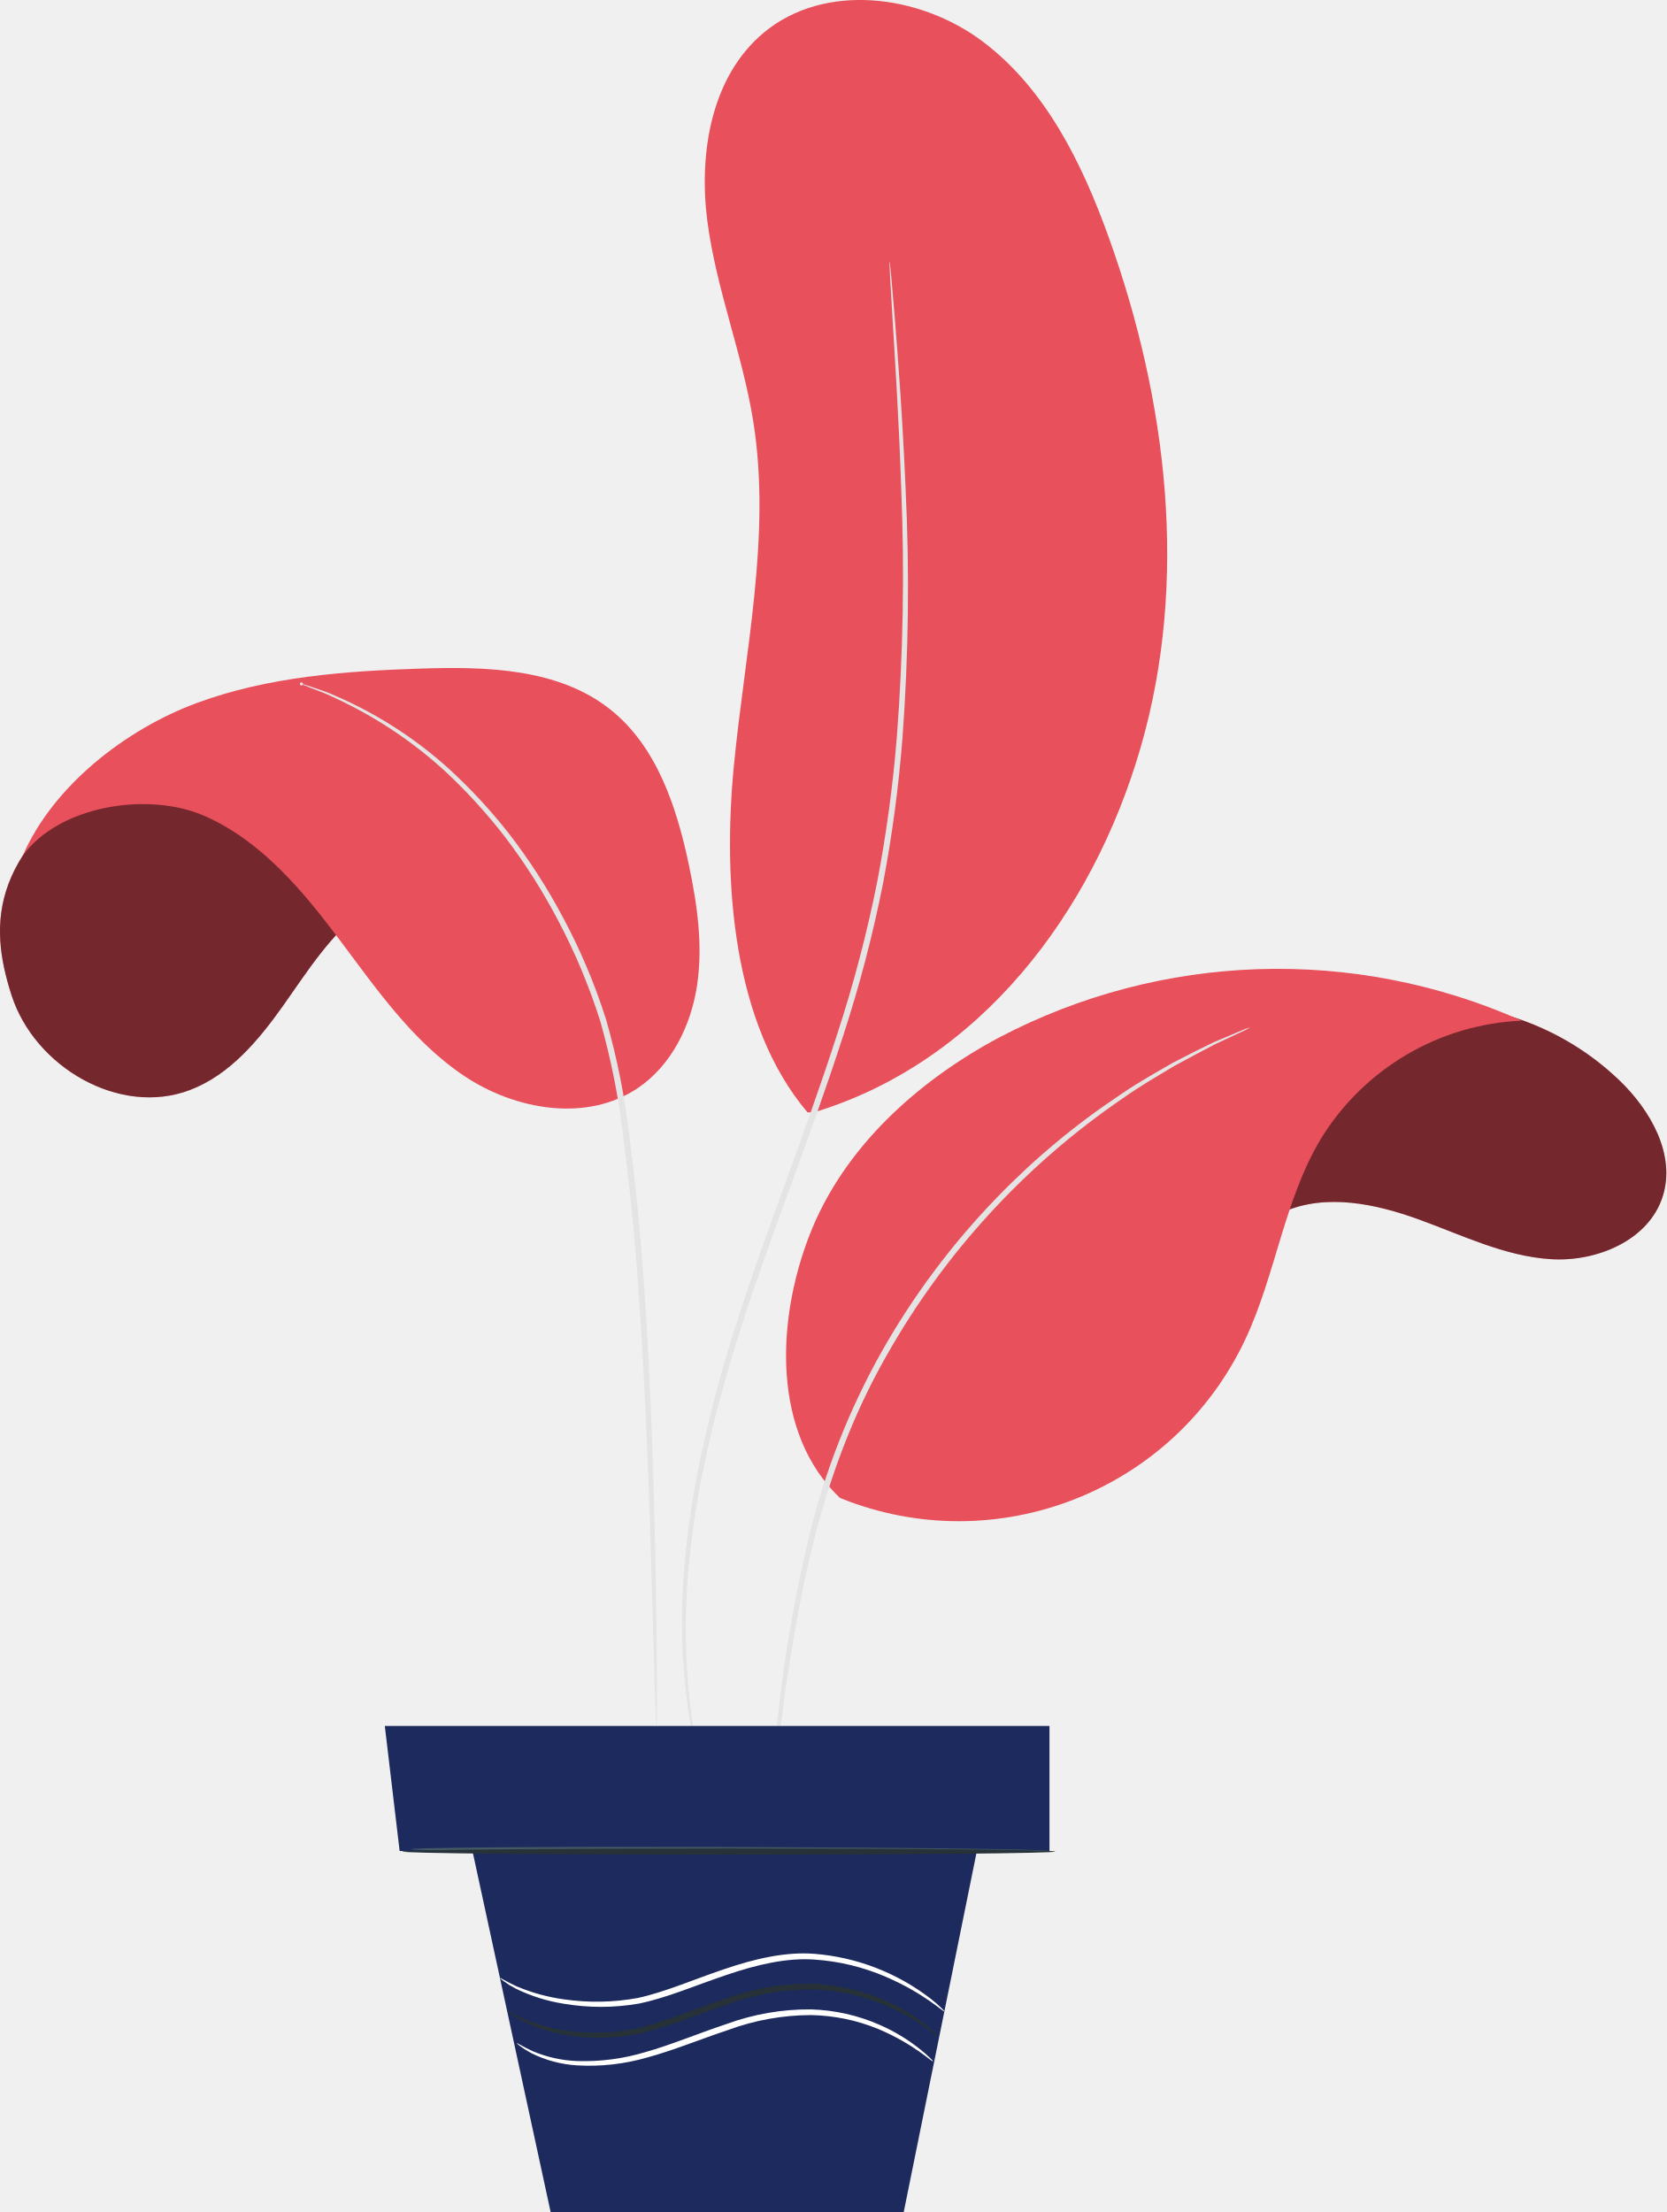
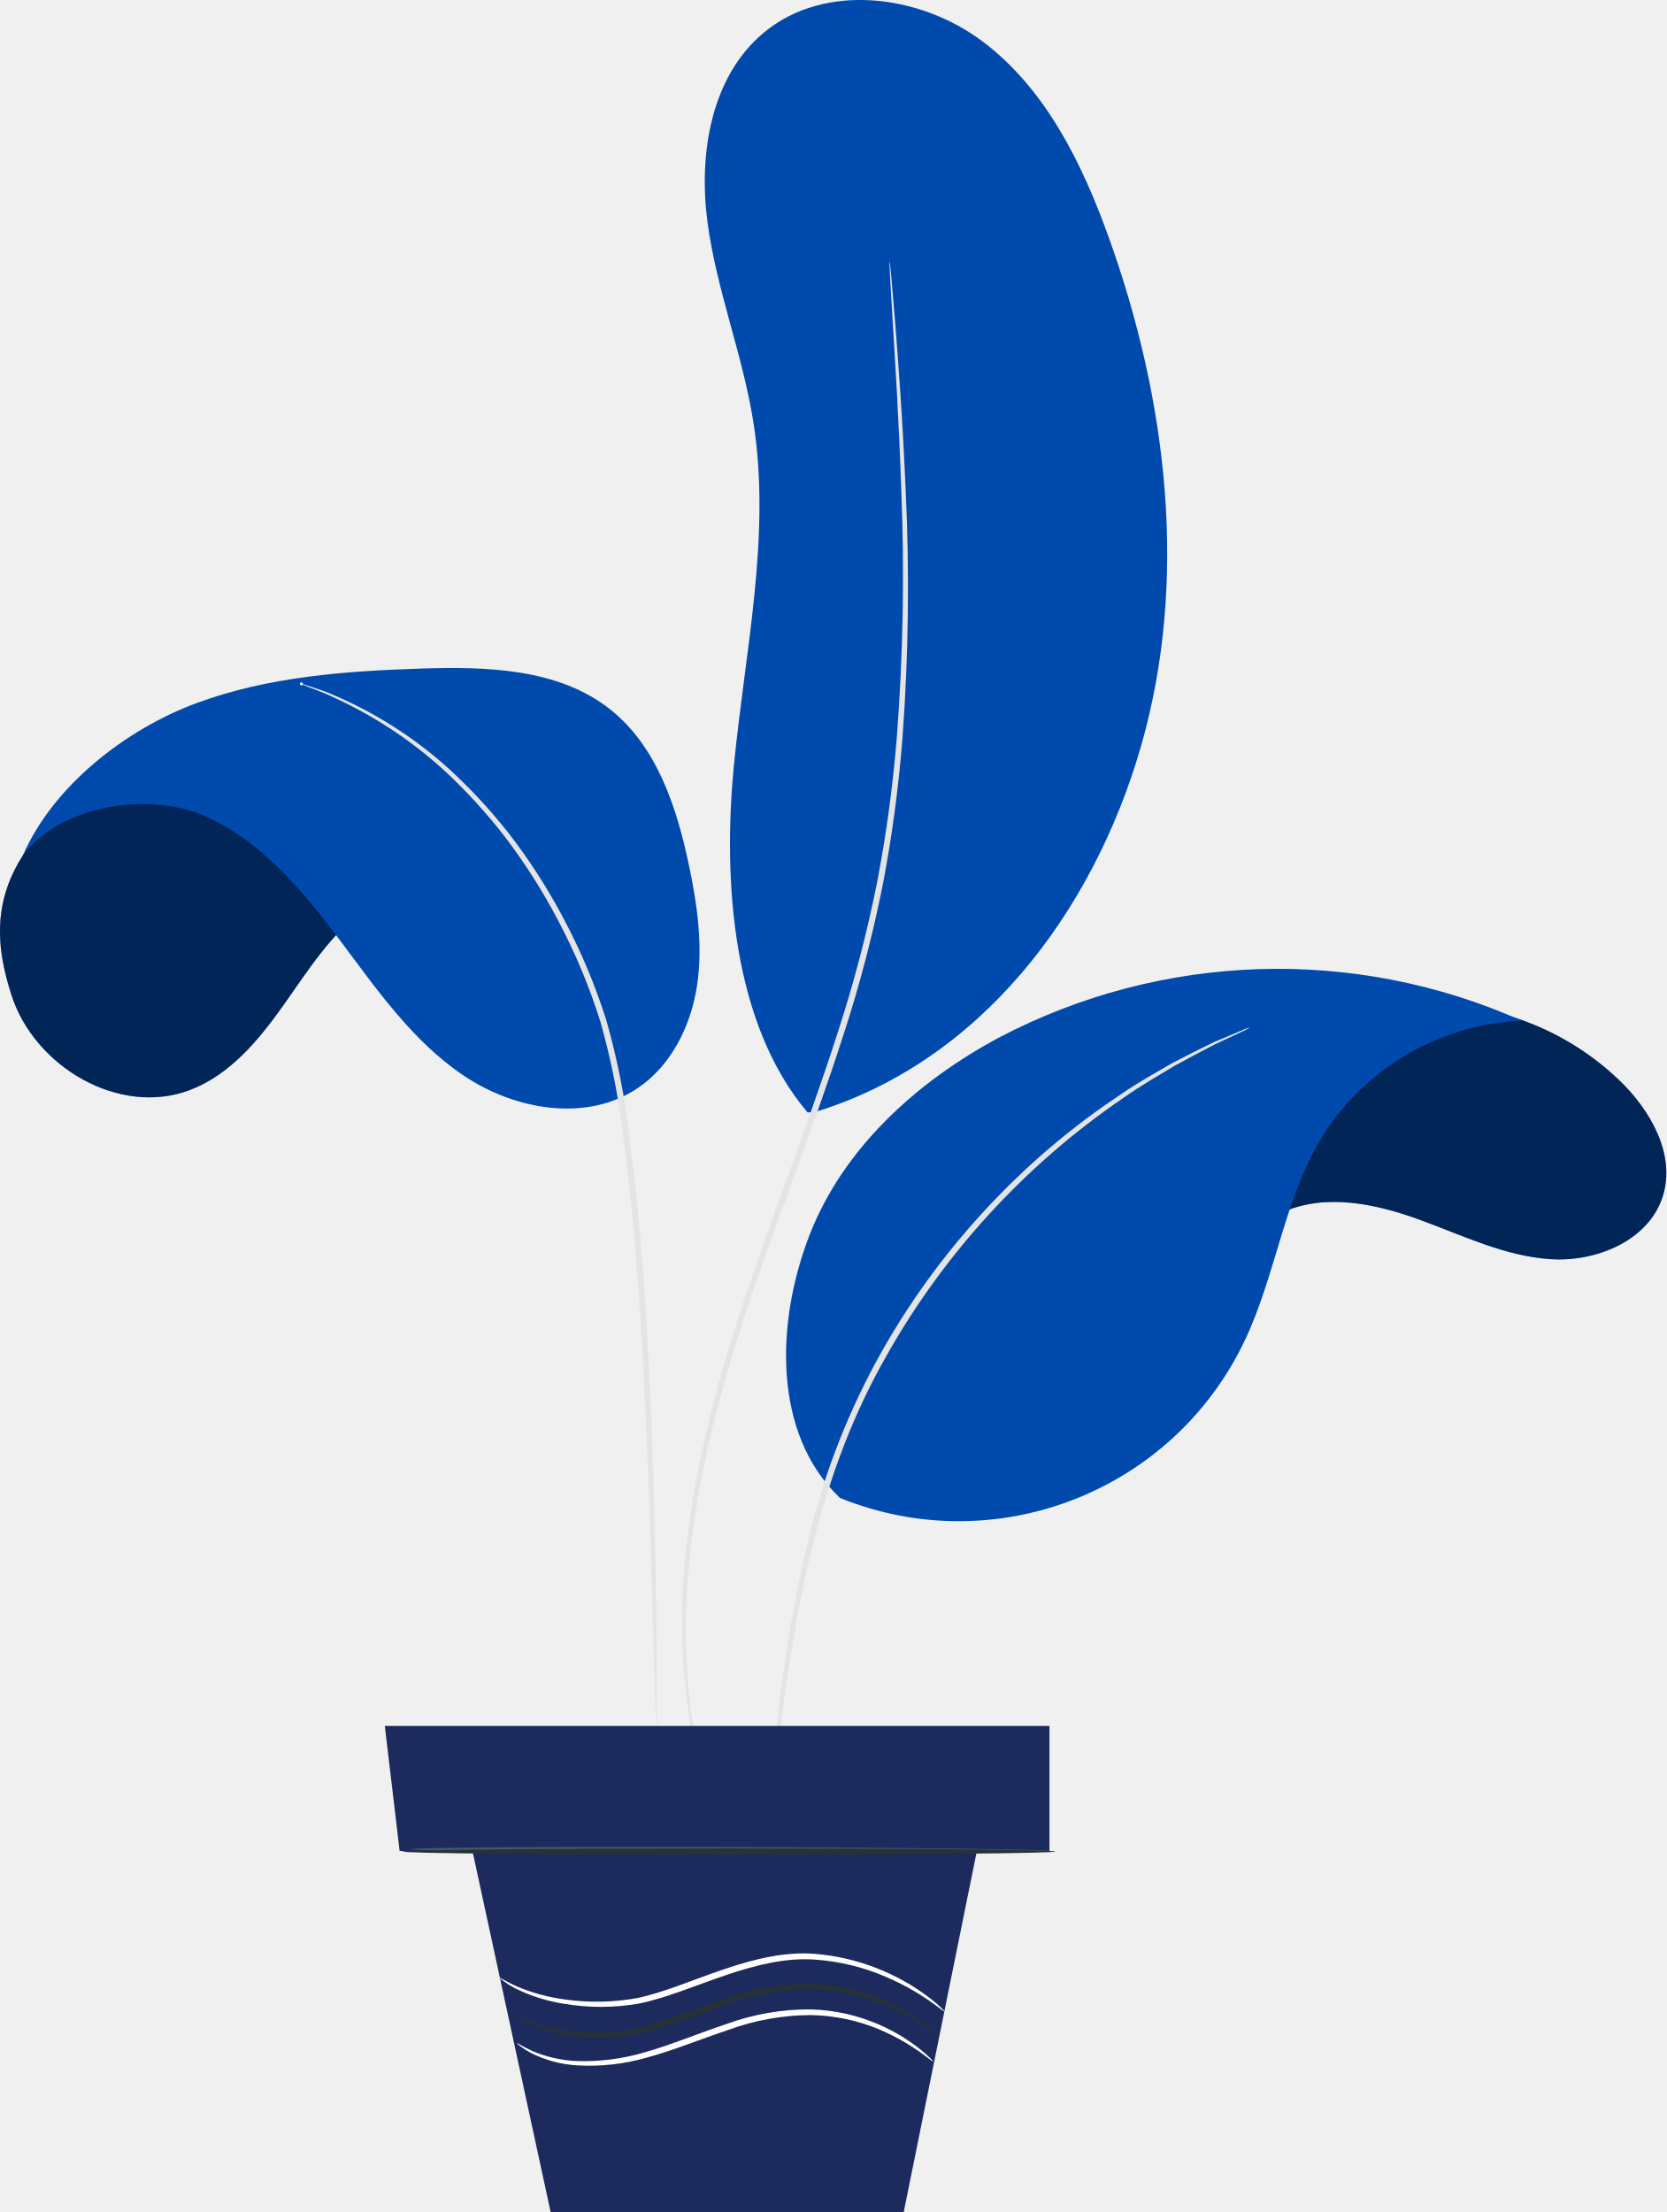
<svg xmlns="http://www.w3.org/2000/svg" height="338.5" viewBox="0 0 254.986 338.5" width="254.986">
-   <path d="m426.419 405.569c1.882-6.522 5.912-12.826 12.146-15.513 6.483-2.794 13.995-1.2 20.63 1.207s13.151 5.637 20.2 6.073 15-2.908 17.111-9.645c1.983-6.335-1.835-13.09-6.618-17.692a41.756 41.756 0 0 0 -68.416 16.425" fill="#e8505b" transform="translate(-242.053 -204.645)" />
+   <path d="m426.419 405.569c1.882-6.522 5.912-12.826 12.146-15.513 6.483-2.794 13.995-1.2 20.63 1.207s13.151 5.637 20.2 6.073 15-2.908 17.111-9.645c1.983-6.335-1.835-13.09-6.618-17.692a41.756 41.756 0 0 0 -68.416 16.425" fill="#004aad" transform="translate(-242.053 -204.645)" />
  <path d="m426.419 405.569c1.882-6.522 5.912-12.826 12.146-15.513 6.483-2.794 13.995-1.2 20.63 1.207s13.151 5.637 20.2 6.073 15-2.908 17.111-9.645c1.983-6.335-1.835-13.09-6.618-17.692a41.756 41.756 0 0 0 -68.416 16.425" opacity=".5" transform="translate(-242.053 -204.645)" />
-   <path d="m397.043 436.326c-10.34-9.822-9.822-26.918-4.665-40.215s16.412-23.5 28.987-30.232a91.8 91.8 0 0 1 80-2.593 37.979 37.979 0 0 0 -30.7 18.028c-5.666 9.41-6.925 20.829-11.606 30.767a48.435 48.435 0 0 1 -62.016 24.244" fill="#e8505b" transform="translate(-268.506 -207.096)" />
-   <path d="m397.638 443.646c-11.447-13.514-12.971-35.2-11.286-52.829s5.772-35.369 2.993-52.858c-1.645-10.359-5.668-20.259-7.027-30.659s.566-22.167 8.628-28.88c9.265-7.718 23.853-5.9 33.491 1.348s15.222 18.631 19.3 29.978c8.964 24.928 12.256 52.57 4.891 78.018s-24.646 48.2-50 55.88" fill="#e8505b" transform="translate(-274.07 -273.422)" />
+   <path d="m397.043 436.326c-10.34-9.822-9.822-26.918-4.665-40.215s16.412-23.5 28.987-30.232a91.8 91.8 0 0 1 80-2.593 37.979 37.979 0 0 0 -30.7 18.028c-5.666 9.41-6.925 20.829-11.606 30.767a48.435 48.435 0 0 1 -62.016 24.244" fill="#004aad" transform="translate(-268.506 -207.096)" />
+   <path d="m397.638 443.646c-11.447-13.514-12.971-35.2-11.286-52.829s5.772-35.369 2.993-52.858c-1.645-10.359-5.668-20.259-7.027-30.659s.566-22.167 8.628-28.88c9.265-7.718 23.853-5.9 33.491 1.348s15.222 18.631 19.3 29.978c8.964 24.928 12.256 52.57 4.891 78.018s-24.646 48.2-50 55.88" fill="#004aad" transform="translate(-274.07 -273.422)" />
  <path d="m387.59 484.18a9.533 9.533 0 0 1 -.043-1.558c.013-1.019 0-2.526.085-4.464.145-3.874.519-9.48 1.386-16.365a218.4 218.4 0 0 1 4.4-23.962 110.5 110.5 0 0 1 10.935-27.747 115.731 115.731 0 0 1 17.871-23.889 113.723 113.723 0 0 1 18.734-15.578c2.859-1.978 5.626-3.478 8.005-4.869 2.441-1.281 4.573-2.332 6.319-3.176l4.118-1.732a9.438 9.438 0 0 1 1.459-.543 9.818 9.818 0 0 1 -1.384.718q-1.5.7-4.035 1.889c-1.715.89-3.813 1.987-6.218 3.306-2.345 1.428-5.072 2.96-7.891 4.962a117.741 117.741 0 0 0 -36.151 39.375c-10.524 18.41-13.407 37.768-15.5 51.334-.95 6.853-1.424 12.435-1.683 16.3q-.166 2.8-.262 4.45a9.765 9.765 0 0 1 -.145 1.549z" fill="#e4e4e4" transform="translate(-269.516 -203.098)" />
-   <path d="m341.661 338.035c-21.179 12.781-21.112 24.41-17.574 35.389s16.534 18.6 27.309 14.492c6.093-2.323 10.506-7.618 14.273-12.938s7.311-11.014 12.592-14.836 12.938-5.284 18.245-1.495" fill="#e8505b" transform="translate(-322.319 -221.117)" />
+   <path d="m341.661 338.035c-21.179 12.781-21.112 24.41-17.574 35.389s16.534 18.6 27.309 14.492c6.093-2.323 10.506-7.618 14.273-12.938s7.311-11.014 12.592-14.836 12.938-5.284 18.245-1.495" fill="#004aad" transform="translate(-322.319 -221.117)" />
  <path d="m341.661 338.035c-21.179 12.781-21.112 24.41-17.574 35.389s16.534 18.6 27.309 14.492c6.093-2.323 10.506-7.618 14.273-12.938s7.311-11.014 12.592-14.836 12.938-5.284 18.245-1.495" opacity=".5" transform="translate(-322.319 -221.117)" />
-   <path d="m324.246 358.623c5.537-7.653 19.217-9.867 27.856-6.051s14.967 11.391 20.63 18.948 11.176 15.54 19.022 20.8 18.8 7.162 26.622 1.866c5.135-3.48 8.112-9.527 9.044-15.66s.034-12.4-1.243-18.466c-1.869-8.881-4.92-18.159-12.028-23.8-7.922-6.29-18.913-6.587-29.023-6.257-11.6.38-23.374 1.25-34.26 5.271s-22 12.7-26.62 23.352" fill="#e8505b" transform="translate(-320.758 -227.692)" />
+   <path d="m324.246 358.623c5.537-7.653 19.217-9.867 27.856-6.051s14.967 11.391 20.63 18.948 11.176 15.54 19.022 20.8 18.8 7.162 26.622 1.866c5.135-3.48 8.112-9.527 9.044-15.66s.034-12.4-1.243-18.466c-1.869-8.881-4.92-18.159-12.028-23.8-7.922-6.29-18.913-6.587-29.023-6.257-11.6.38-23.374 1.25-34.26 5.271s-22 12.7-26.62 23.352" fill="#004aad" transform="translate(-320.758 -227.692)" />
  <path d="m402.253 490.764a1.778 1.778 0 0 1 -.056-.465c-.02-.364-.043-.813-.072-1.366-.043-1.278-.1-3.033-.183-5.257-.132-4.643-.322-11.228-.554-19.331-.257-8.159-.59-17.874-1.178-28.648-.6-10.77-1.4-22.617-3.038-34.945a112.629 112.629 0 0 0 -3.509-17.752 92.14 92.14 0 0 0 -6.489-15.527 89.69 89.69 0 0 0 -8.188-12.853 84.028 84.028 0 0 0 -8.941-9.817 65.765 65.765 0 0 0 -15.851-10.803c-1.035-.472-1.936-.937-2.747-1.267-.8-.309-1.487-.577-2.07-.8-.512-.208-.93-.376-1.267-.512a.236.236 0 1 1 .031-.092c.346.114.773.253 1.3.425.594.2 1.294.443 2.11.72.827.3 1.744.746 2.8 1.2a63.435 63.435 0 0 1 16.149 10.638 82.664 82.664 0 0 1 9.111 9.829 89.061 89.061 0 0 1 8.338 12.925 91.966 91.966 0 0 1 6.6 15.661 111.976 111.976 0 0 1 3.561 17.9c1.641 12.375 2.412 24.24 2.969 35.025.541 10.79.805 20.513.977 28.677s.23 14.777.253 19.342c0 2.226 0 3.983.005 5.26-.009.556-.016 1-.023 1.368a1.675 1.675 0 0 1 -.038.465z" fill="#e4e4e4" transform="translate(-301.782 -226.643)" />
  <path d="m383.716 529.216a60.759 60.759 0 0 1 -2.32-9.1 95.479 95.479 0 0 1 -.972-25.55c.9-10.8 3.67-23.47 8.071-37.072 4.346-13.626 10.247-28.2 15.287-43.857a201.362 201.362 0 0 0 6.082-23.2 206.417 206.417 0 0 0 3-22.141 323.652 323.652 0 0 0 .675-37.862c-.366-10.787-.939-19.507-1.3-25.534-.174-2.968-.311-5.295-.409-6.941-.034-.753-.063-1.35-.083-1.808a3.193 3.193 0 0 1 0-.617 2.772 2.772 0 0 1 .094.612c.045.454.1 1.05.177 1.8.139 1.645.337 3.968.588 6.93.47 6.02 1.145 14.739 1.6 25.534a312.589 312.589 0 0 1 -.474 37.958 204.151 204.151 0 0 1 -2.964 22.246 199.439 199.439 0 0 1 -6.089 23.316c-5.058 15.712-10.98 30.266-15.359 43.838-4.433 13.546-7.249 26.135-8.233 36.865a98.617 98.617 0 0 0 .666 25.427c.521 2.966 1 5.26 1.415 6.793.177.731.318 1.312.427 1.757a3.066 3.066 0 0 1 .121.606z" fill="#e4e4e4" transform="translate(-275.623 -255.524)" />
  <path d="m456.571 438.524h-99.44l-2.27-19.14h101.71z" fill="#1d2a5d" transform="translate(-295.975 -155.263)" />
  <path d="m362.012 428.757 12.433 57.418h54.034l11.632-57.418z" fill="#1d2a5d" transform="translate(-290.185 -147.675)" />
  <path d="m454.757 430.242c0 .262-21.864.413-48.826.338s-48.83-.349-48.828-.612 21.859-.413 48.83-.337 48.824.351 48.824.611z" fill="#455a64" transform="translate(-294.161 -146.982)" />
  <path d="m431.141 449.226c-.127.192-2.933-2.7-8.756-5.02a30.984 30.984 0 0 0 -10.651-2.137 37.468 37.468 0 0 0 -13.092 2.4c-4.533 1.534-8.765 3.317-12.887 4.3a30.677 30.677 0 0 1 -11.138.335 22.942 22.942 0 0 1 -7.158-2.266 13.734 13.734 0 0 1 -1.726-1.1c-.375-.282-.559-.441-.539-.467.053-.076.849.492 2.428 1.232a25.022 25.022 0 0 0 7.09 1.934 31.252 31.252 0 0 0 10.85-.523c3.979-1 8.212-2.8 12.779-4.346a37.253 37.253 0 0 1 13.418-2.378 30.5 30.5 0 0 1 10.879 2.39 28.235 28.235 0 0 1 6.482 3.782 16.5 16.5 0 0 1 1.544 1.332c.336.327.499.506.477.532z" fill="#263238" transform="translate(-287.612 -137.625)" />
  <path d="m429.707 451.3c-.13.2-2.832-2.611-8.411-4.953a28.522 28.522 0 0 0 -10.269-2.115 36.961 36.961 0 0 0 -12.665 2.278c-4.381 1.464-8.492 3.163-12.419 4.22a31.9 31.9 0 0 1 -10.7 1.2 18.15 18.15 0 0 1 -7.016-1.877 12.7 12.7 0 0 1 -1.674-1.053c-.362-.273-.539-.429-.521-.454.054-.078.821.478 2.352 1.18a19.288 19.288 0 0 0 6.9 1.542 32.661 32.661 0 0 0 10.428-1.375c3.843-1.08 7.924-2.8 12.354-4.278a36.676 36.676 0 0 1 12.985-2.251 28.1 28.1 0 0 1 10.508 2.372 27.765 27.765 0 0 1 6.208 3.755 17.854 17.854 0 0 1 1.482 1.3c.32.309.48.488.458.509z" fill="#fff" transform="translate(-286.933 -135.867)" />
  <path d="m432.607 447.485c-.123.179-3.04-2.75-8.993-5.3a33.062 33.062 0 0 0 -10.915-2.624c-4.236-.3-8.852.783-13.51 2.379-4.687 1.572-9.035 3.478-13.343 4.359a33.98 33.98 0 0 1 -11.5.018 25.848 25.848 0 0 1 -7.388-2.338 13.792 13.792 0 0 1 -1.793-1.113c-.387-.289-.579-.452-.561-.48.054-.076.876.512 2.515 1.259a28.438 28.438 0 0 0 7.33 2.01 34.757 34.757 0 0 0 11.233-.215c4.126-.887 8.492-2.814 13.206-4.4 4.694-1.612 9.477-2.713 13.866-2.356a33.475 33.475 0 0 1 17.766 6.876 18.664 18.664 0 0 1 1.592 1.375c.345.338.517.525.495.55z" fill="#fff" transform="translate(-288.092 -139.69)" />
  <path d="m456.255 430.219c0 .261-22.369.474-49.957.474s-49.961-.214-49.961-.474 22.364-.474 49.961-.474 49.957.212 49.957.474z" fill="#263238" transform="translate(-294.78 -146.875)" />
</svg>
